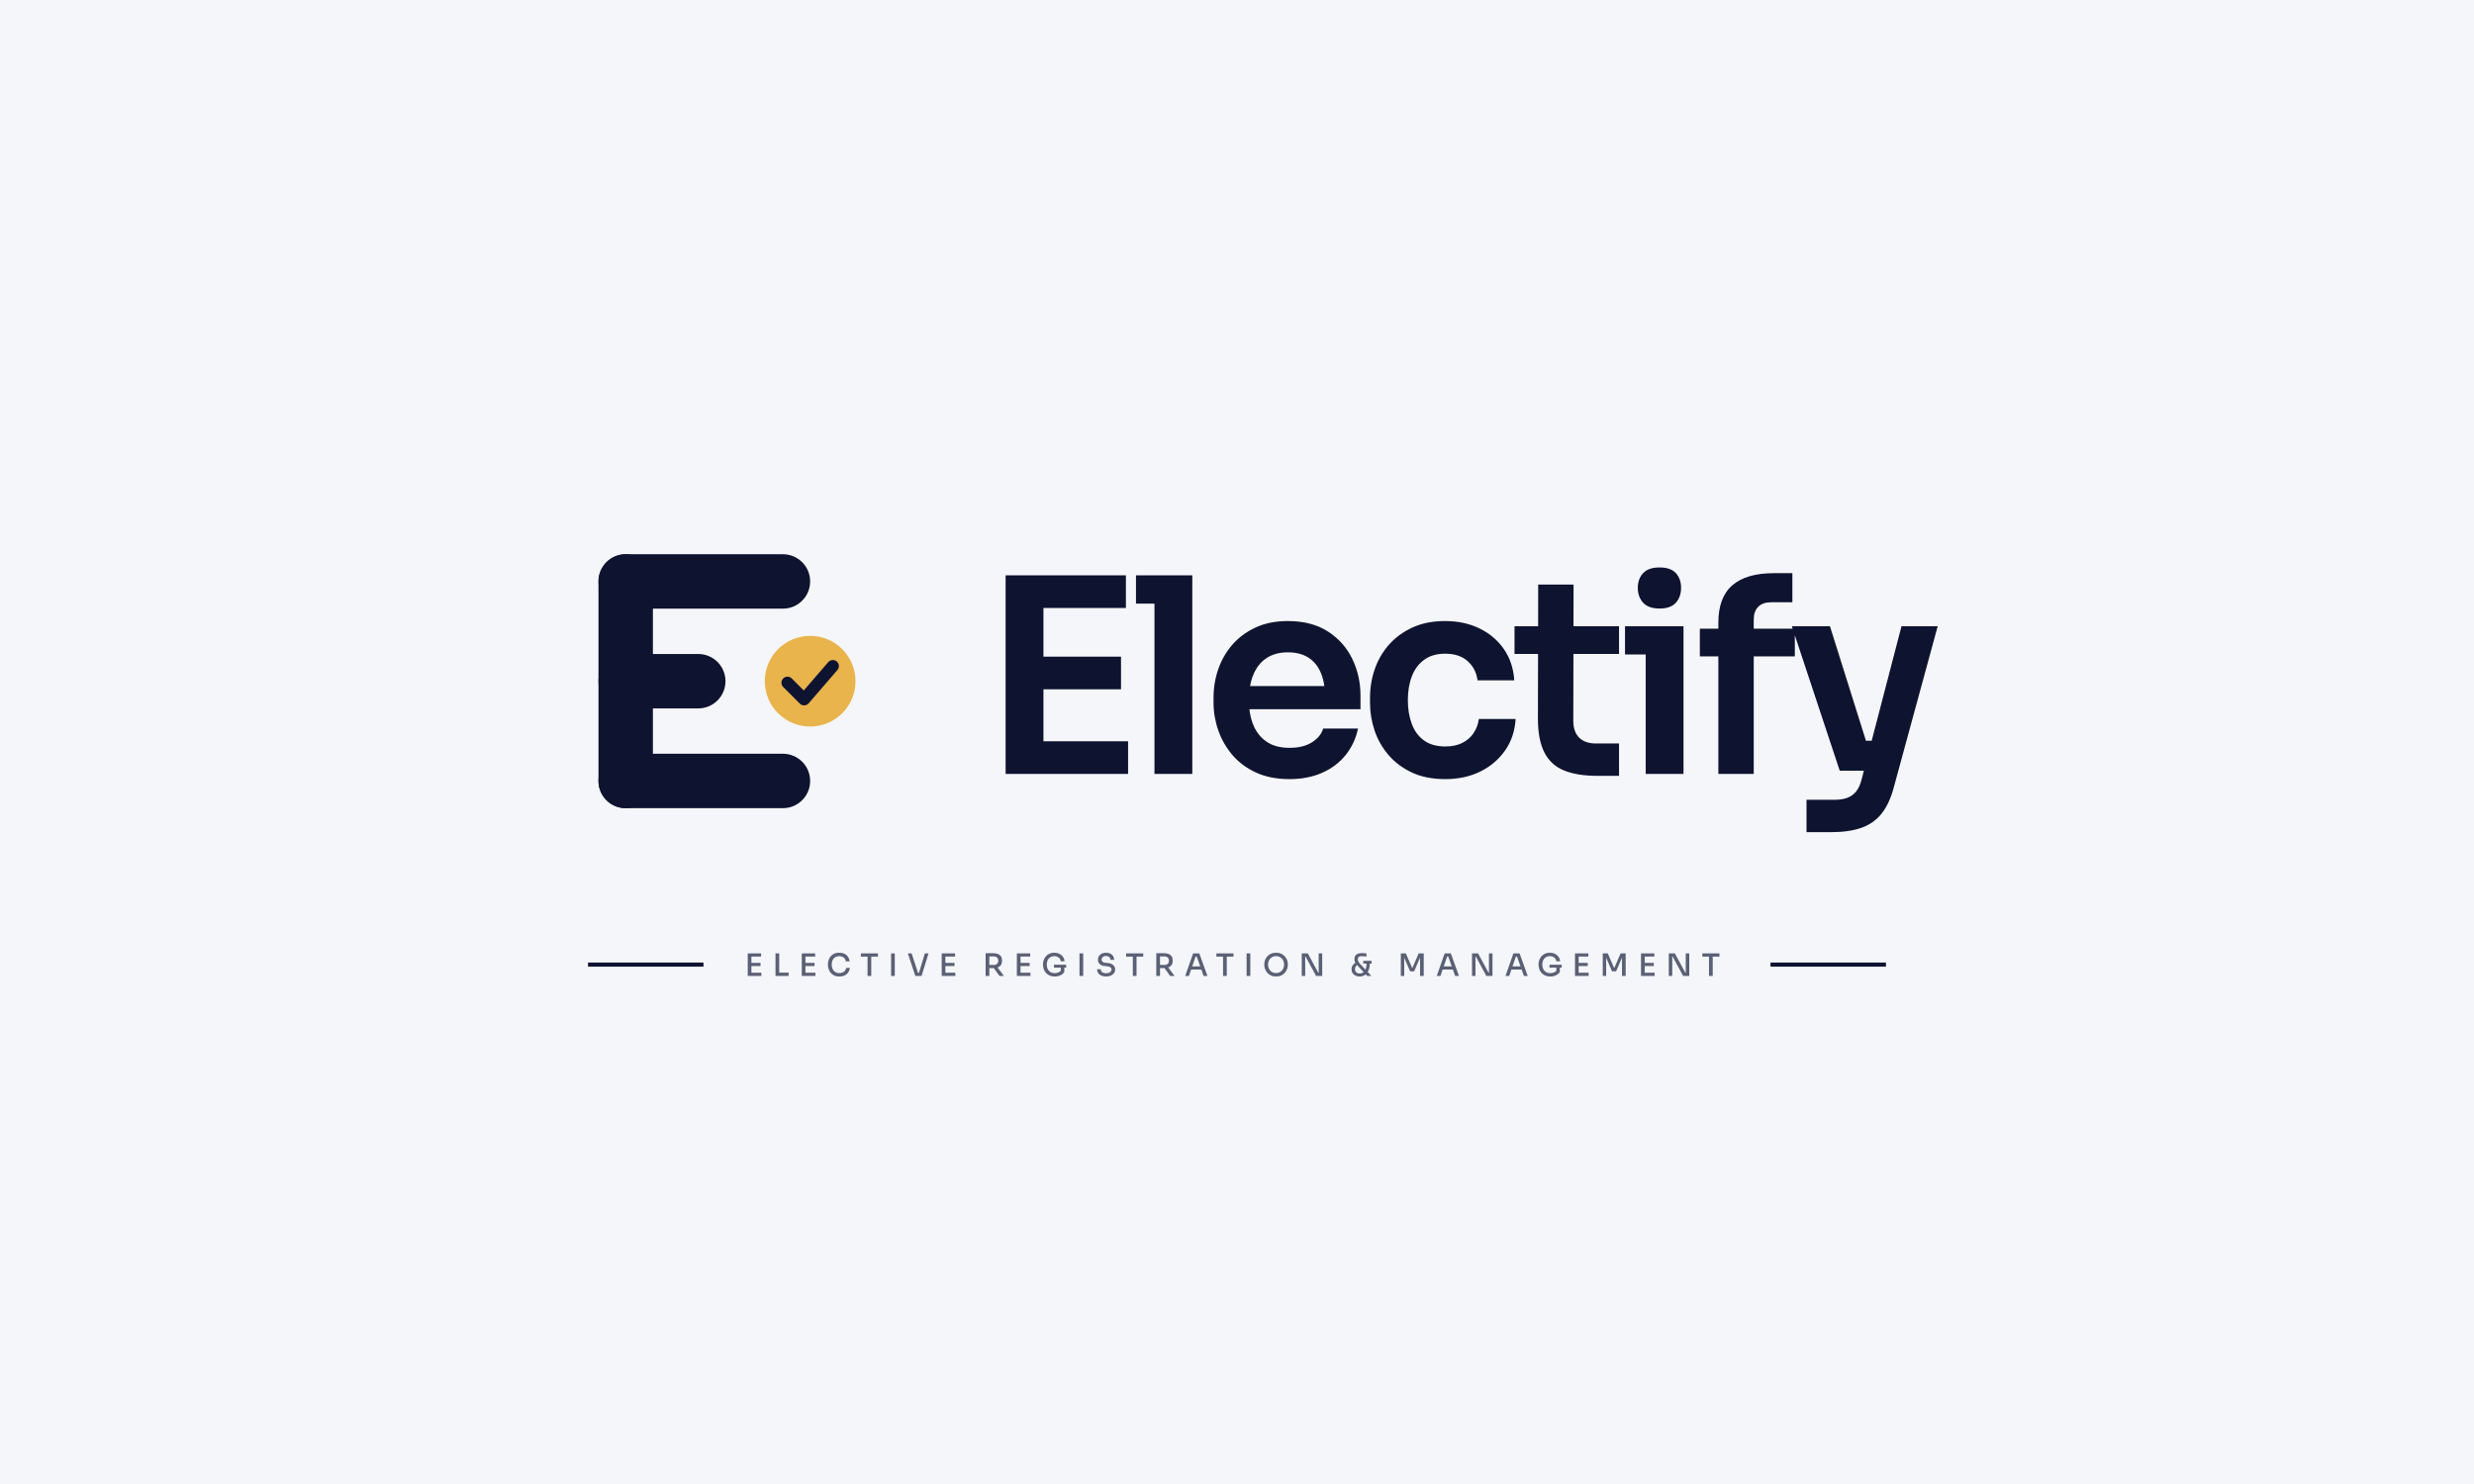
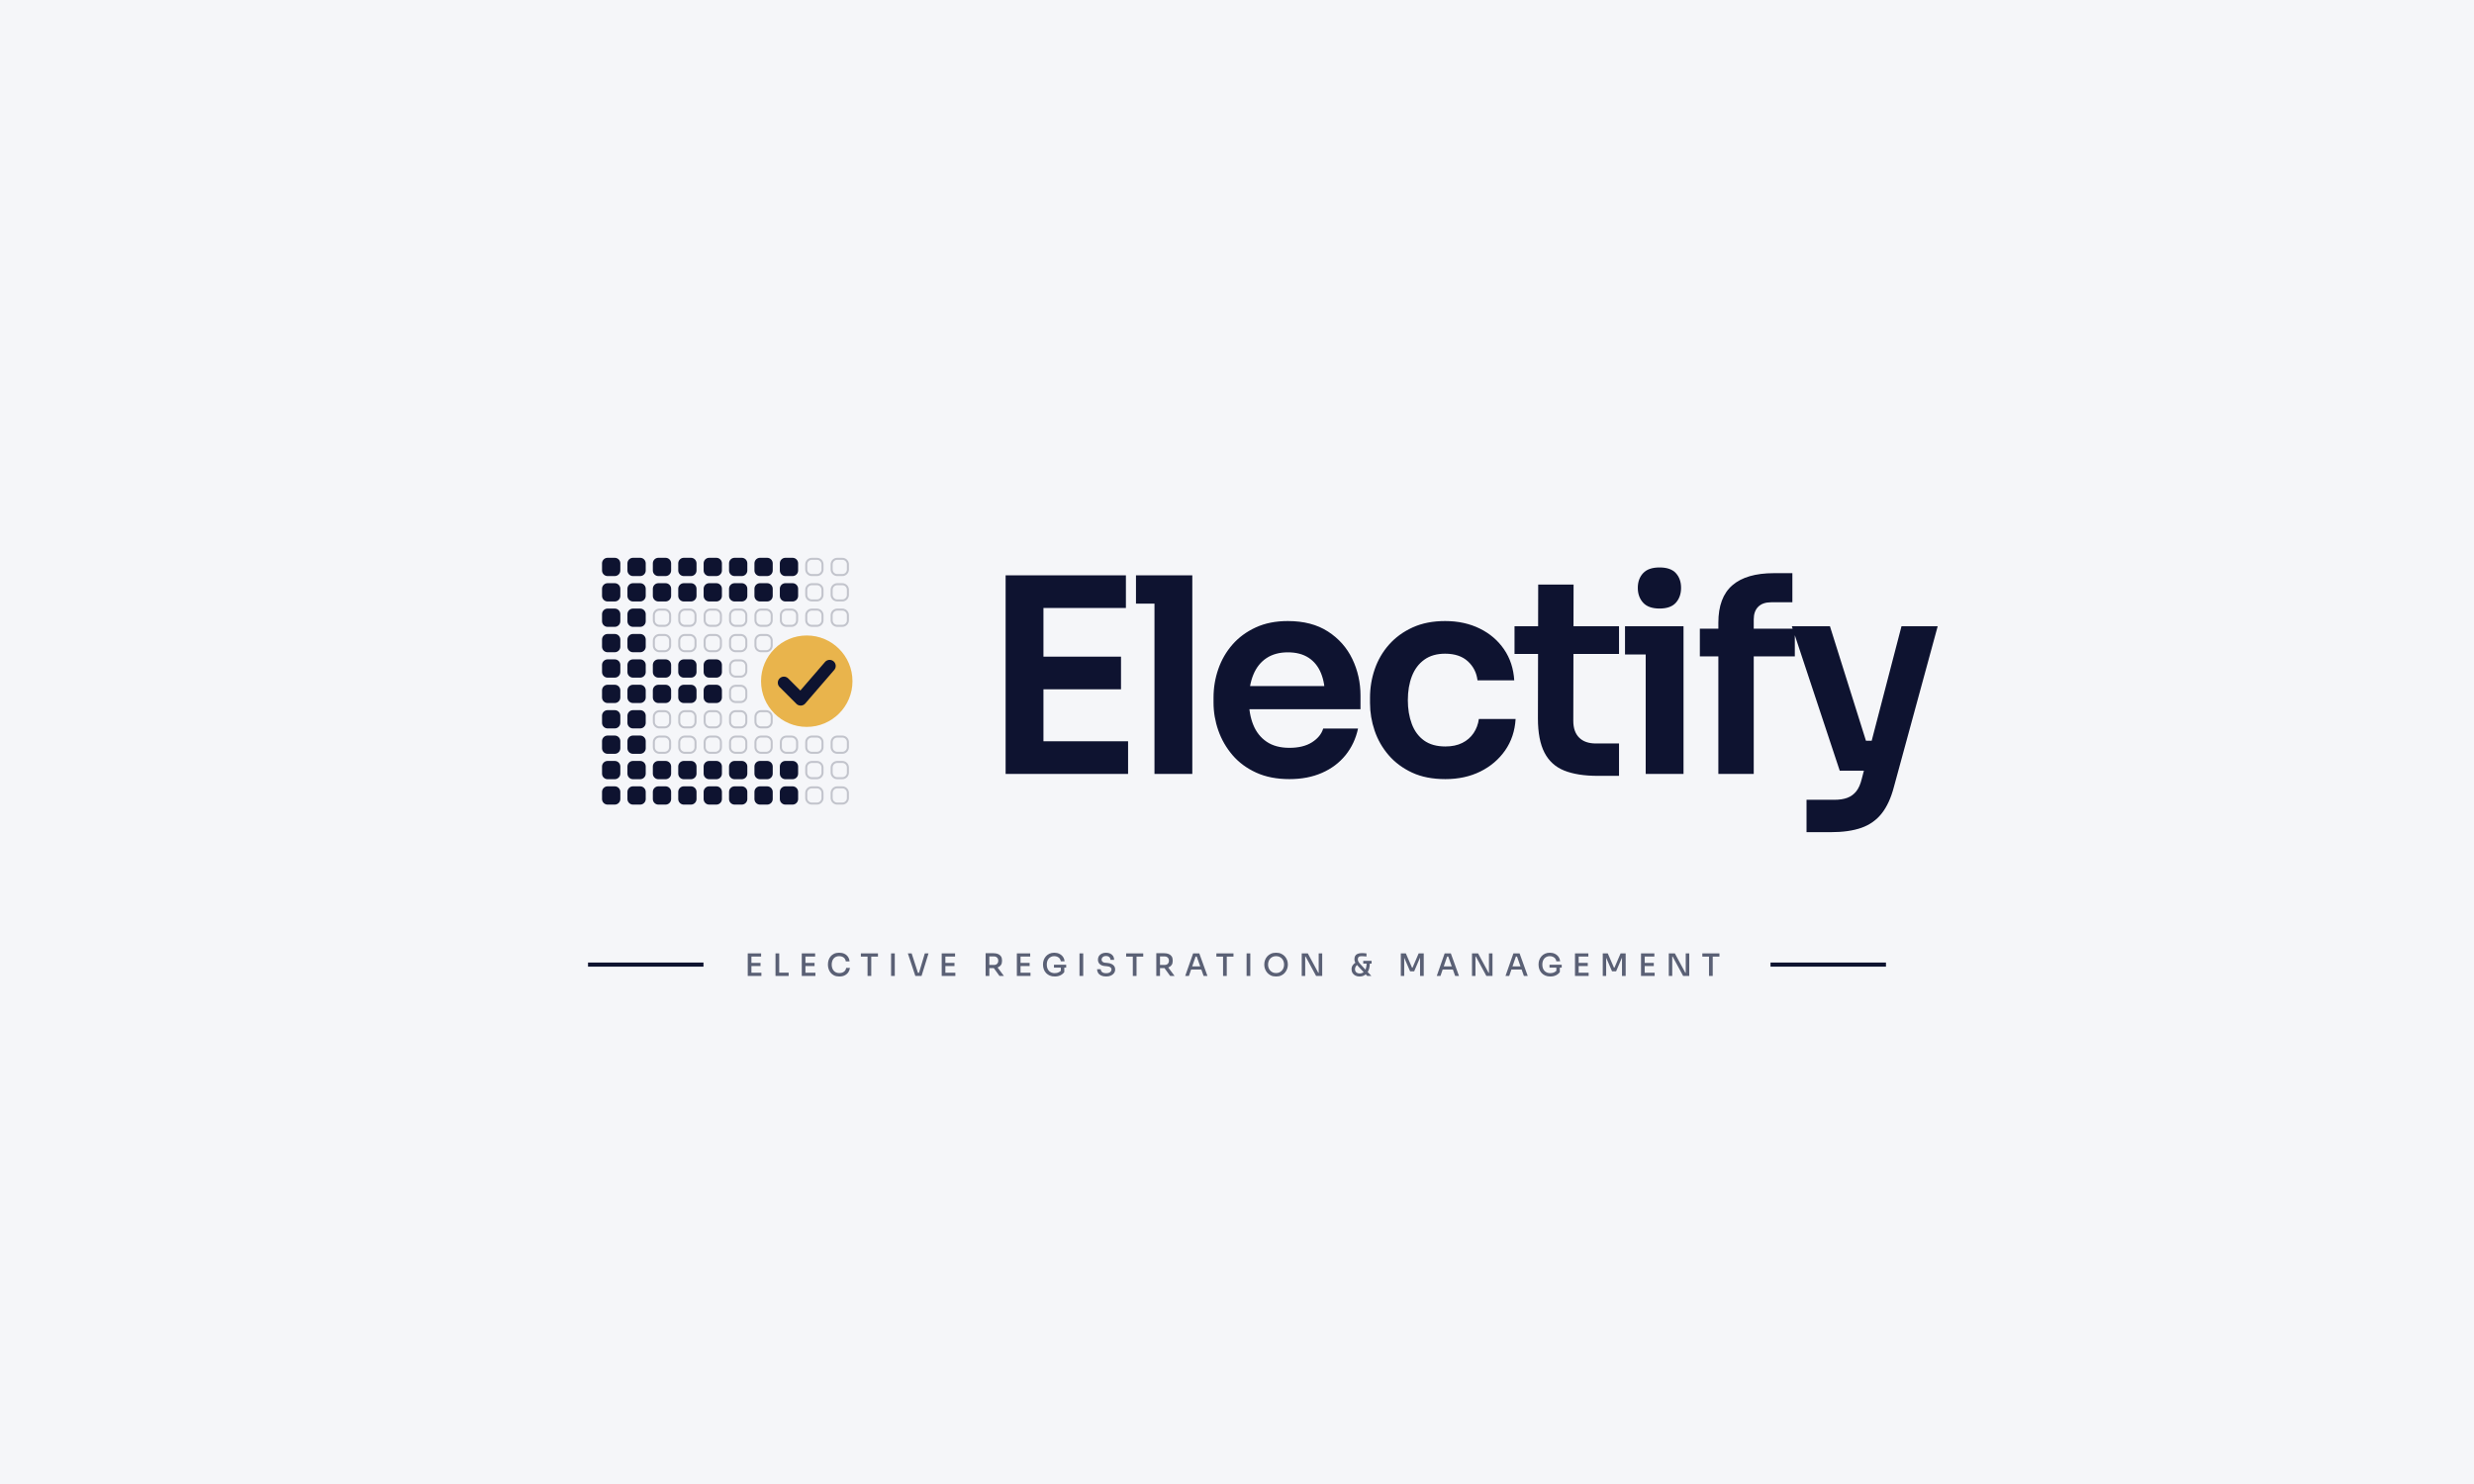
<svg xmlns="http://www.w3.org/2000/svg" viewBox="0 0 1200 720" width="1200" height="720" role="img" aria-label="Electify">
  <rect width="1200" height="720" fill="#F5F6F9" />
  <g transform="translate(263.8906 242.5) scale(1.466667)">
-     <rect x="18" y="18" width="18" height="84" rx="9" fill="#0E1330" />
-     <rect x="18" y="18" width="70" height="18" rx="9" fill="#0E1330" />
-     <rect x="18" y="84" width="70" height="18" rx="9" fill="#0E1330" />
-     <rect x="18" y="51" width="42" height="18" rx="9" fill="#0E1330" />
-     <circle cx="88" cy="60" r="15" fill="#E9B44C" />
-     <path d="M80.5 60.5L86 66L95.5 55" fill="none" stroke="#0E1330" stroke-width="4" stroke-linecap="round" stroke-linejoin="round" />
+     <g data-mark="seats" data-detail="fine" data-ink="#0E1330" data-gold="#E9B44C" data-check="#0E1330">
+       <g transform="translate(18 18) scale(0.84)">
+         <rect x="1.4" y="1.4" width="7.2" height="7.2" rx="2.2" fill="#0E1330" />
+         <rect x="11.4" y="1.4" width="7.2" height="7.2" rx="2.2" fill="#0E1330" />
+         <rect x="21.4" y="1.4" width="7.2" height="7.2" rx="2.2" fill="#0E1330" />
+         <rect x="31.4" y="1.4" width="7.2" height="7.2" rx="2.2" fill="#0E1330" />
+         <rect x="41.4" y="1.4" width="7.2" height="7.2" rx="2.2" fill="#0E1330" />
+         <rect x="51.4" y="1.4" width="7.2" height="7.2" rx="2.2" fill="#0E1330" />
+         <rect x="61.4" y="1.4" width="7.2" height="7.2" rx="2.2" fill="#0E1330" />
+         <rect x="71.4" y="1.4" width="7.2" height="7.2" rx="2.2" fill="#0E1330" />
+         <rect x="81.8" y="1.8" width="6.4" height="6.4" rx="2.2" fill="none" stroke="#0E1330" stroke-opacity="0.22" stroke-width="0.8" />
+         <rect x="91.8" y="1.8" width="6.4" height="6.4" rx="2.2" fill="none" stroke="#0E1330" stroke-opacity="0.22" stroke-width="0.8" />
+         <rect x="1.4" y="11.4" width="7.2" height="7.2" rx="2.2" fill="#0E1330" />
+         <rect x="11.4" y="11.4" width="7.2" height="7.2" rx="2.2" fill="#0E1330" />
+         <rect x="21.4" y="11.4" width="7.2" height="7.2" rx="2.2" fill="#0E1330" />
+         <rect x="31.4" y="11.4" width="7.2" height="7.2" rx="2.2" fill="#0E1330" />
+         <rect x="41.4" y="11.4" width="7.2" height="7.2" rx="2.2" fill="#0E1330" />
+         <rect x="51.4" y="11.4" width="7.2" height="7.2" rx="2.2" fill="#0E1330" />
+         <rect x="61.4" y="11.4" width="7.2" height="7.2" rx="2.2" fill="#0E1330" />
+         <rect x="71.4" y="11.4" width="7.2" height="7.2" rx="2.2" fill="#0E1330" />
+         <rect x="81.8" y="11.8" width="6.4" height="6.4" rx="2.2" fill="none" stroke="#0E1330" stroke-opacity="0.22" stroke-width="0.8" />
+         <rect x="91.8" y="11.8" width="6.4" height="6.4" rx="2.2" fill="none" stroke="#0E1330" stroke-opacity="0.22" stroke-width="0.8" />
+         <rect x="1.4" y="21.4" width="7.2" height="7.2" rx="2.2" fill="#0E1330" />
+         <rect x="11.4" y="21.4" width="7.2" height="7.2" rx="2.2" fill="#0E1330" />
+         <rect x="21.8" y="21.8" width="6.4" height="6.4" rx="2.2" fill="none" stroke="#0E1330" stroke-opacity="0.22" stroke-width="0.8" />
+         <rect x="31.8" y="21.8" width="6.4" height="6.4" rx="2.2" fill="none" stroke="#0E1330" stroke-opacity="0.22" stroke-width="0.8" />
+         <rect x="41.8" y="21.8" width="6.4" height="6.4" rx="2.2" fill="none" stroke="#0E1330" stroke-opacity="0.22" stroke-width="0.8" />
+         <rect x="51.8" y="21.8" width="6.4" height="6.4" rx="2.2" fill="none" stroke="#0E1330" stroke-opacity="0.22" stroke-width="0.8" />
+         <rect x="61.8" y="21.8" width="6.4" height="6.4" rx="2.2" fill="none" stroke="#0E1330" stroke-opacity="0.22" stroke-width="0.8" />
+         <rect x="71.8" y="21.8" width="6.4" height="6.4" rx="2.2" fill="none" stroke="#0E1330" stroke-opacity="0.22" stroke-width="0.8" />
+         <rect x="81.8" y="21.8" width="6.4" height="6.4" rx="2.2" fill="none" stroke="#0E1330" stroke-opacity="0.22" stroke-width="0.8" />
+         <rect x="91.8" y="21.8" width="6.4" height="6.4" rx="2.2" fill="none" stroke="#0E1330" stroke-opacity="0.22" stroke-width="0.8" />
+         <rect x="1.4" y="31.4" width="7.2" height="7.2" rx="2.2" fill="#0E1330" />
+         <rect x="11.4" y="31.4" width="7.2" height="7.2" rx="2.2" fill="#0E1330" />
+         <rect x="21.8" y="31.8" width="6.4" height="6.4" rx="2.2" fill="none" stroke="#0E1330" stroke-opacity="0.22" stroke-width="0.8" />
+         <rect x="31.8" y="31.8" width="6.4" height="6.4" rx="2.2" fill="none" stroke="#0E1330" stroke-opacity="0.22" stroke-width="0.8" />
+         <rect x="41.8" y="31.8" width="6.4" height="6.4" rx="2.2" fill="none" stroke="#0E1330" stroke-opacity="0.22" stroke-width="0.8" />
+         <rect x="51.8" y="31.8" width="6.4" height="6.4" rx="2.2" fill="none" stroke="#0E1330" stroke-opacity="0.22" stroke-width="0.8" />
+         <rect x="61.8" y="31.8" width="6.4" height="6.4" rx="2.2" fill="none" stroke="#0E1330" stroke-opacity="0.22" stroke-width="0.8" />
+         <rect x="1.4" y="41.4" width="7.2" height="7.2" rx="2.2" fill="#0E1330" />
+         <rect x="11.4" y="41.4" width="7.2" height="7.2" rx="2.2" fill="#0E1330" />
+         <rect x="21.4" y="41.4" width="7.2" height="7.2" rx="2.2" fill="#0E1330" />
+         <rect x="31.4" y="41.4" width="7.2" height="7.2" rx="2.2" fill="#0E1330" />
+         <rect x="41.4" y="41.4" width="7.2" height="7.2" rx="2.2" fill="#0E1330" />
+         <rect x="51.8" y="41.8" width="6.4" height="6.4" rx="2.2" fill="none" stroke="#0E1330" stroke-opacity="0.22" stroke-width="0.8" />
+         <rect x="1.4" y="51.4" width="7.2" height="7.2" rx="2.2" fill="#0E1330" />
+         <rect x="11.4" y="51.4" width="7.2" height="7.2" rx="2.2" fill="#0E1330" />
+         <rect x="21.4" y="51.4" width="7.2" height="7.2" rx="2.2" fill="#0E1330" />
+         <rect x="31.4" y="51.4" width="7.2" height="7.2" rx="2.2" fill="#0E1330" />
+         <rect x="41.4" y="51.4" width="7.2" height="7.2" rx="2.2" fill="#0E1330" />
+         <rect x="51.8" y="51.8" width="6.4" height="6.4" rx="2.2" fill="none" stroke="#0E1330" stroke-opacity="0.22" stroke-width="0.8" />
+         <rect x="1.4" y="61.4" width="7.2" height="7.2" rx="2.2" fill="#0E1330" />
+         <rect x="11.4" y="61.4" width="7.2" height="7.2" rx="2.2" fill="#0E1330" />
+         <rect x="21.8" y="61.8" width="6.4" height="6.4" rx="2.2" fill="none" stroke="#0E1330" stroke-opacity="0.22" stroke-width="0.8" />
+         <rect x="31.8" y="61.8" width="6.4" height="6.4" rx="2.2" fill="none" stroke="#0E1330" stroke-opacity="0.22" stroke-width="0.8" />
+         <rect x="41.8" y="61.8" width="6.4" height="6.4" rx="2.2" fill="none" stroke="#0E1330" stroke-opacity="0.22" stroke-width="0.8" />
+         <rect x="51.8" y="61.8" width="6.4" height="6.4" rx="2.2" fill="none" stroke="#0E1330" stroke-opacity="0.22" stroke-width="0.8" />
+         <rect x="61.8" y="61.8" width="6.4" height="6.4" rx="2.2" fill="none" stroke="#0E1330" stroke-opacity="0.22" stroke-width="0.8" />
+         <rect x="1.4" y="71.4" width="7.2" height="7.2" rx="2.2" fill="#0E1330" />
+         <rect x="11.4" y="71.4" width="7.2" height="7.2" rx="2.2" fill="#0E1330" />
+         <rect x="21.8" y="71.8" width="6.4" height="6.4" rx="2.2" fill="none" stroke="#0E1330" stroke-opacity="0.22" stroke-width="0.8" />
+         <rect x="31.8" y="71.8" width="6.4" height="6.4" rx="2.2" fill="none" stroke="#0E1330" stroke-opacity="0.22" stroke-width="0.8" />
+         <rect x="41.8" y="71.8" width="6.4" height="6.4" rx="2.2" fill="none" stroke="#0E1330" stroke-opacity="0.22" stroke-width="0.8" />
+         <rect x="51.8" y="71.8" width="6.4" height="6.4" rx="2.2" fill="none" stroke="#0E1330" stroke-opacity="0.22" stroke-width="0.8" />
+         <rect x="61.8" y="71.8" width="6.4" height="6.4" rx="2.2" fill="none" stroke="#0E1330" stroke-opacity="0.22" stroke-width="0.8" />
+         <rect x="71.8" y="71.8" width="6.4" height="6.4" rx="2.2" fill="none" stroke="#0E1330" stroke-opacity="0.22" stroke-width="0.8" />
+         <rect x="81.8" y="71.8" width="6.4" height="6.4" rx="2.2" fill="none" stroke="#0E1330" stroke-opacity="0.22" stroke-width="0.8" />
+         <rect x="91.8" y="71.8" width="6.4" height="6.4" rx="2.2" fill="none" stroke="#0E1330" stroke-opacity="0.22" stroke-width="0.8" />
+         <rect x="1.4" y="81.4" width="7.2" height="7.2" rx="2.2" fill="#0E1330" />
+         <rect x="11.4" y="81.4" width="7.2" height="7.2" rx="2.2" fill="#0E1330" />
+         <rect x="21.4" y="81.4" width="7.2" height="7.2" rx="2.2" fill="#0E1330" />
+         <rect x="31.4" y="81.4" width="7.2" height="7.2" rx="2.2" fill="#0E1330" />
+         <rect x="41.4" y="81.4" width="7.2" height="7.2" rx="2.2" fill="#0E1330" />
+         <rect x="51.4" y="81.4" width="7.2" height="7.2" rx="2.2" fill="#0E1330" />
+         <rect x="61.4" y="81.4" width="7.2" height="7.2" rx="2.2" fill="#0E1330" />
+         <rect x="71.4" y="81.4" width="7.2" height="7.2" rx="2.2" fill="#0E1330" />
+         <rect x="81.8" y="81.8" width="6.4" height="6.4" rx="2.2" fill="none" stroke="#0E1330" stroke-opacity="0.22" stroke-width="0.8" />
+         <rect x="91.8" y="81.8" width="6.4" height="6.4" rx="2.2" fill="none" stroke="#0E1330" stroke-opacity="0.22" stroke-width="0.8" />
+         <rect x="1.4" y="91.4" width="7.2" height="7.2" rx="2.2" fill="#0E1330" />
+         <rect x="11.4" y="91.4" width="7.2" height="7.2" rx="2.2" fill="#0E1330" />
+         <rect x="21.4" y="91.4" width="7.2" height="7.2" rx="2.2" fill="#0E1330" />
+         <rect x="31.4" y="91.4" width="7.2" height="7.2" rx="2.2" fill="#0E1330" />
+         <rect x="41.4" y="91.4" width="7.2" height="7.2" rx="2.2" fill="#0E1330" />
+         <rect x="51.4" y="91.4" width="7.2" height="7.2" rx="2.2" fill="#0E1330" />
+         <rect x="61.4" y="91.4" width="7.2" height="7.2" rx="2.2" fill="#0E1330" />
+         <rect x="71.4" y="91.4" width="7.2" height="7.2" rx="2.2" fill="#0E1330" />
+         <rect x="81.8" y="91.8" width="6.4" height="6.4" rx="2.2" fill="none" stroke="#0E1330" stroke-opacity="0.22" stroke-width="0.8" />
+         <rect x="91.8" y="91.8" width="6.4" height="6.4" rx="2.2" fill="none" stroke="#0E1330" stroke-opacity="0.22" stroke-width="0.8" />
+         <circle cx="82" cy="50" r="18" fill="#E9B44C" />
+         <path d="M73 50.6L79.6 57.2L91 44" fill="none" stroke="#0E1330" stroke-width="4.8" stroke-linecap="round" stroke-linejoin="round" />
+       </g>
+     </g>
    <path d="M152.645 90.682V24.982H165.155V90.682ZM163.355 90.682V79.882H193.145V90.682ZM163.355 62.692V51.892H190.805V62.692ZM163.355 35.782V24.982H192.425V35.782ZM201.875 90.682V24.982H214.385V90.682ZM195.755 34.342V24.982H214.385V34.342ZM246.515 92.392Q240.215 92.392 235.49 90.232Q230.765 88.072 227.66 84.427Q224.555 80.782 222.98 76.282Q221.405 71.782 221.405 67.102V65.392Q221.405 60.532 222.98 55.987Q224.555 51.442 227.66 47.887Q230.765 44.332 235.355 42.217Q239.945 40.102 245.975 40.102Q253.895 40.102 259.25 43.567Q264.605 47.032 267.305 52.657Q270.005 58.282 270.005 64.762V69.262H226.715V61.612H262.175L258.305 65.392Q258.305 60.712 256.955 57.382Q255.605 54.052 252.86 52.252Q250.115 50.452 245.975 50.452Q241.835 50.452 238.955 52.342Q236.075 54.232 234.59 57.787Q233.105 61.342 233.105 66.292Q233.105 70.882 234.545 74.437Q235.985 77.992 238.955 80.017Q241.925 82.042 246.515 82.042Q251.105 82.042 253.985 80.197Q256.865 78.352 257.675 75.652H269.195Q268.115 80.692 265.055 84.472Q261.995 88.252 257.27 90.322Q252.545 92.392 246.515 92.392ZM298.085 92.392Q291.695 92.392 287.06 90.232Q282.425 88.072 279.32 84.472Q276.215 80.872 274.685 76.372Q273.155 71.872 273.155 67.192V65.482Q273.155 60.532 274.73 55.987Q276.305 51.442 279.455 47.887Q282.605 44.332 287.24 42.217Q291.875 40.102 297.995 40.102Q304.385 40.102 309.425 42.577Q314.465 45.052 317.48 49.462Q320.495 53.872 320.855 59.722H308.705Q308.255 55.942 305.51 53.422Q302.765 50.902 297.995 50.902Q293.855 50.902 291.11 52.882Q288.365 54.862 287.015 58.327Q285.665 61.792 285.665 66.292Q285.665 70.612 286.97 74.122Q288.275 77.632 291.02 79.612Q293.765 81.592 298.085 81.592Q301.325 81.592 303.665 80.422Q306.005 79.252 307.4 77.182Q308.795 75.112 309.155 72.502H321.305Q320.945 78.442 317.84 82.897Q314.735 87.352 309.65 89.872Q304.565 92.392 298.085 92.392ZM348.485 91.312Q341.735 91.312 337.37 89.557Q333.005 87.802 330.845 83.617Q328.685 79.432 328.685 72.322L328.775 28.042H340.475L340.385 73.132Q340.385 76.732 342.32 78.667Q344.255 80.602 347.855 80.602H355.505V91.312ZM320.945 50.992V41.812H355.505V50.992ZM364.325 90.682V41.812H376.835V90.682ZM357.485 51.172V41.812H376.835V51.172ZM368.915 35.962Q365.225 35.962 363.47 34.027Q361.715 32.092 361.715 29.122Q361.715 26.152 363.47 24.262Q365.225 22.372 368.915 22.372Q372.605 22.372 374.315 24.262Q376.025 26.152 376.025 29.122Q376.025 32.092 374.315 34.027Q372.605 35.962 368.915 35.962ZM388.355 90.682V40.642Q388.355 32.272 392.99 28.267Q397.625 24.262 406.715 24.262H412.835V33.892H405.815Q403.025 33.892 401.54 35.377Q400.055 36.862 400.055 39.562V90.682ZM382.235 51.802V42.622H413.645V51.802ZM417.515 109.942V99.232H426.695Q429.305 99.232 431.06 98.557Q432.815 97.882 433.985 96.397Q435.155 94.912 435.785 92.302L448.925 41.812H460.895L446.405 95.002Q444.965 100.492 442.355 103.777Q439.745 107.062 435.65 108.502Q431.555 109.942 425.525 109.942ZM432.725 89.602V79.702H443.165V89.602ZM428.495 89.602 412.655 41.812H425.255L440.285 89.602Z" fill="#0E1330" />
  </g>
  <rect x="285.219" y="467" width="56" height="2" fill="#0E1330" />
  <rect x="858.781" y="467" width="56" height="2" fill="#0E1330" />
  <path d="M362.689 473.5V462.55H364.474V473.5ZM364.174 473.5V471.94H369.304V473.5ZM364.174 468.715V467.155H368.884V468.715ZM364.174 464.11V462.55H369.169V464.11ZM376.159 473.5V462.55H377.959V473.5ZM377.659 473.5V471.895H382.534V473.5ZM388.894 473.5V462.55H390.679V473.5ZM390.379 473.5V471.94H395.509V473.5ZM390.379 468.715V467.155H395.089V468.715ZM390.379 464.11V462.55H395.374V464.11ZM407.119 473.77Q405.619 473.77 404.561 473.252Q403.504 472.735 402.851 471.888Q402.199 471.04 401.891 470.058Q401.584 469.075 401.584 468.16V467.83Q401.584 466.825 401.899 465.835Q402.214 464.845 402.866 464.035Q403.519 463.225 404.561 462.73Q405.604 462.235 407.029 462.235Q408.514 462.235 409.594 462.76Q410.674 463.285 411.311 464.223Q411.949 465.16 412.069 466.435H410.254Q410.134 465.595 409.691 465.033Q409.249 464.47 408.566 464.185Q407.884 463.9 407.029 463.9Q406.144 463.9 405.461 464.215Q404.779 464.53 404.329 465.085Q403.879 465.64 403.646 466.382Q403.414 467.125 403.414 468.01Q403.414 468.85 403.646 469.592Q403.879 470.335 404.344 470.905Q404.809 471.475 405.506 471.79Q406.204 472.105 407.119 472.105Q408.439 472.105 409.339 471.452Q410.239 470.8 410.434 469.585H412.264Q412.114 470.74 411.484 471.692Q410.854 472.645 409.759 473.207Q408.664 473.77 407.119 473.77ZM420.799 473.5V463.84H422.599V473.5ZM417.559 464.14V462.55H425.854V464.14ZM432.214 473.5V462.55H434.014V473.5ZM443.974 473.5 440.344 462.55H442.189L445.339 472.285L444.679 471.955H446.389L445.669 472.285L448.579 462.55H450.379L446.989 473.5ZM456.769 473.5V462.55H458.554V473.5ZM458.254 473.5V471.94H463.384V473.5ZM458.254 468.715V467.155H462.964V468.715ZM458.254 464.11V462.55H463.249V464.11ZM478.069 473.5V462.475H479.869V473.5ZM484.789 473.5 481.309 468.685H483.349L486.934 473.5ZM479.284 469.69V468.175H482.134Q482.779 468.175 483.244 467.913Q483.709 467.65 483.956 467.185Q484.204 466.72 484.204 466.105Q484.204 465.505 483.956 465.04Q483.709 464.575 483.244 464.305Q482.779 464.035 482.134 464.035H479.284V462.475H481.894Q483.154 462.475 484.084 462.858Q485.014 463.24 485.524 464.005Q486.034 464.77 486.034 465.97V466.21Q486.034 467.41 485.516 468.175Q484.999 468.94 484.076 469.315Q483.154 469.69 481.894 469.69ZM493.219 473.5V462.55H495.004V473.5ZM494.704 473.5V471.94H499.834V473.5ZM494.704 468.715V467.155H499.414V468.715ZM494.704 464.11V462.55H499.699V464.11ZM511.594 473.77Q510.244 473.77 509.194 473.327Q508.144 472.885 507.409 472.105Q506.674 471.325 506.291 470.29Q505.909 469.255 505.909 468.1V467.77Q505.909 466.735 506.269 465.745Q506.629 464.755 507.326 463.96Q508.024 463.165 509.036 462.7Q510.049 462.235 511.354 462.235Q512.749 462.235 513.844 462.768Q514.939 463.3 515.599 464.238Q516.259 465.175 516.364 466.405H514.534Q514.444 465.595 513.986 465.04Q513.529 464.485 512.846 464.192Q512.164 463.9 511.354 463.9Q510.544 463.9 509.876 464.192Q509.209 464.485 508.729 465.018Q508.249 465.55 507.994 466.293Q507.739 467.035 507.739 467.95Q507.739 468.97 508.016 469.75Q508.294 470.53 508.804 471.062Q509.314 471.595 510.026 471.873Q510.739 472.15 511.594 472.15Q512.779 472.15 513.671 471.663Q514.564 471.175 515.014 470.395L514.549 472.15V469.105H516.229V471.625Q515.494 472.645 514.316 473.207Q513.139 473.77 511.594 473.77ZM511.219 469.465V468.055H517.144V469.465ZM523.609 473.5V462.55H525.409V473.5ZM536.524 473.77Q535.114 473.77 534.131 473.312Q533.149 472.855 532.639 472.053Q532.129 471.25 532.129 470.23H533.899Q533.899 470.695 534.154 471.145Q534.409 471.595 534.979 471.888Q535.549 472.18 536.524 472.18Q537.409 472.18 537.986 471.925Q538.564 471.67 538.841 471.25Q539.119 470.83 539.119 470.32Q539.119 469.69 538.579 469.293Q538.039 468.895 536.959 468.805L535.864 468.7Q534.349 468.58 533.449 467.762Q532.549 466.945 532.549 465.61Q532.549 464.59 533.036 463.84Q533.524 463.09 534.409 462.663Q535.294 462.235 536.464 462.235Q537.664 462.235 538.549 462.663Q539.434 463.09 539.921 463.862Q540.409 464.635 540.409 465.7H538.639Q538.639 465.22 538.406 464.793Q538.174 464.365 537.694 464.095Q537.214 463.825 536.464 463.825Q535.744 463.825 535.271 464.08Q534.799 464.335 534.559 464.74Q534.319 465.145 534.319 465.61Q534.319 466.165 534.739 466.592Q535.159 467.02 536.029 467.095L537.109 467.185Q538.264 467.275 539.111 467.673Q539.959 468.07 540.431 468.73Q540.904 469.39 540.904 470.32Q540.904 471.34 540.356 472.12Q539.809 472.9 538.826 473.335Q537.844 473.77 536.524 473.77ZM549.469 473.5V463.84H551.269V473.5ZM546.229 464.14V462.55H554.524V464.14ZM560.854 473.5V462.475H562.654V473.5ZM567.574 473.5 564.094 468.685H566.134L569.719 473.5ZM562.069 469.69V468.175H564.919Q565.564 468.175 566.029 467.913Q566.494 467.65 566.741 467.185Q566.989 466.72 566.989 466.105Q566.989 465.505 566.741 465.04Q566.494 464.575 566.029 464.305Q565.564 464.035 564.919 464.035H562.069V462.475H564.679Q565.939 462.475 566.869 462.858Q567.799 463.24 568.309 464.005Q568.819 464.77 568.819 465.97V466.21Q568.819 467.41 568.301 468.175Q567.784 468.94 566.861 469.315Q565.939 469.69 564.679 469.69ZM574.879 473.5 578.719 462.55H581.704L585.664 473.5H583.804L580.339 463.75L581.074 464.095H579.259L580.039 463.75L576.679 473.5ZM577.369 470.41 577.939 468.85H582.529L583.114 470.41ZM593.239 473.5V463.84H595.039V473.5ZM589.999 464.14V462.55H598.294V464.14ZM604.654 473.5V462.55H606.454V473.5ZM618.949 473.77Q617.464 473.77 616.391 473.252Q615.319 472.735 614.614 471.88Q613.909 471.025 613.571 470.043Q613.234 469.06 613.234 468.16V467.83Q613.234 466.84 613.586 465.85Q613.939 464.86 614.651 464.043Q615.364 463.225 616.436 462.73Q617.509 462.235 618.949 462.235Q620.389 462.235 621.454 462.73Q622.519 463.225 623.239 464.043Q623.959 464.86 624.311 465.85Q624.664 466.84 624.664 467.83V468.16Q624.664 469.06 624.319 470.043Q623.974 471.025 623.276 471.88Q622.579 472.735 621.499 473.252Q620.419 473.77 618.949 473.77ZM618.949 472.105Q619.849 472.105 620.569 471.775Q621.289 471.445 621.799 470.875Q622.309 470.305 622.571 469.57Q622.834 468.835 622.834 468.01Q622.834 467.14 622.564 466.397Q622.294 465.655 621.791 465.092Q621.289 464.53 620.569 464.215Q619.849 463.9 618.949 463.9Q618.049 463.9 617.329 464.215Q616.609 464.53 616.099 465.092Q615.589 465.655 615.326 466.397Q615.064 467.14 615.064 468.01Q615.064 468.835 615.326 469.57Q615.589 470.305 616.099 470.875Q616.609 471.445 617.329 471.775Q618.049 472.105 618.949 472.105ZM631.399 473.5V462.55H634.339L639.424 471.955H639.919L639.619 472.225V462.55H641.329V473.5H638.359L633.274 464.095H632.779L633.079 463.825V473.5ZM663.154 473.5 658.759 468.79Q658.069 468.04 657.679 467.493Q657.289 466.945 657.124 466.45Q656.959 465.955 656.959 465.37Q656.959 464.41 657.334 463.758Q657.709 463.105 658.526 462.76Q659.344 462.415 660.634 462.415Q661.144 462.415 661.744 462.467Q662.344 462.52 662.809 462.58V464.08Q662.509 464.05 662.044 464.005Q661.579 463.96 661.129 463.938Q660.679 463.915 660.394 463.915Q659.389 463.915 658.999 464.305Q658.609 464.695 658.609 465.43Q658.609 466.045 658.901 466.57Q659.194 467.095 659.824 467.77L665.179 473.5ZM659.479 473.785Q658.309 473.785 657.424 473.335Q656.539 472.885 656.051 472.112Q655.564 471.34 655.564 470.395V470.185Q655.564 469.09 656.171 468.25Q656.779 467.41 657.709 466.93L658.534 468.025Q657.964 468.325 657.596 468.918Q657.229 469.51 657.229 470.245Q657.229 470.89 657.521 471.355Q657.814 471.82 658.339 472.06Q658.864 472.3 659.524 472.3Q660.514 472.3 661.271 471.752Q662.029 471.205 662.449 470.095Q662.869 468.985 662.869 467.29H664.429Q664.429 468.82 664.084 470.02Q663.739 471.22 663.086 472.06Q662.434 472.9 661.519 473.342Q660.604 473.785 659.479 473.785ZM661.234 467.53V466.18H665.284V467.53ZM679.459 473.5V462.55H681.889L684.889 469.465H685.144L688.114 462.55H690.574V473.5H688.789V464.155L688.969 464.185L685.939 471.25H683.959L680.899 464.185L681.109 464.155V473.5ZM696.889 473.5 700.729 462.55H703.714L707.674 473.5H705.814L702.349 463.75L703.084 464.095H701.269L702.049 463.75L698.689 473.5ZM699.379 470.41 699.949 468.85H704.539L705.124 470.41ZM713.989 473.5V462.55H716.929L722.014 471.955H722.509L722.209 472.225V462.55H723.919V473.5H720.949L715.864 464.095H715.369L715.669 463.825V473.5ZM730.234 473.5 734.074 462.55H737.059L741.019 473.5H739.159L735.694 463.75L736.429 464.095H734.614L735.394 463.75L732.034 473.5ZM732.724 470.41 733.294 468.85H737.884L738.469 470.41ZM751.954 473.77Q750.604 473.77 749.554 473.327Q748.504 472.885 747.769 472.105Q747.034 471.325 746.651 470.29Q746.269 469.255 746.269 468.1V467.77Q746.269 466.735 746.629 465.745Q746.989 464.755 747.686 463.96Q748.384 463.165 749.396 462.7Q750.409 462.235 751.714 462.235Q753.109 462.235 754.204 462.768Q755.299 463.3 755.959 464.238Q756.619 465.175 756.724 466.405H754.894Q754.804 465.595 754.346 465.04Q753.889 464.485 753.206 464.192Q752.524 463.9 751.714 463.9Q750.904 463.9 750.236 464.192Q749.569 464.485 749.089 465.018Q748.609 465.55 748.354 466.293Q748.099 467.035 748.099 467.95Q748.099 468.97 748.376 469.75Q748.654 470.53 749.164 471.062Q749.674 471.595 750.386 471.873Q751.099 472.15 751.954 472.15Q753.139 472.15 754.031 471.663Q754.924 471.175 755.374 470.395L754.909 472.15V469.105H756.589V471.625Q755.854 472.645 754.676 473.207Q753.499 473.77 751.954 473.77ZM751.579 469.465V468.055H757.504V469.465ZM763.939 473.5V462.55H765.724V473.5ZM765.424 473.5V471.94H770.554V473.5ZM765.424 468.715V467.155H770.134V468.715ZM765.424 464.11V462.55H770.419V464.11ZM777.409 473.5V462.55H779.839L782.839 469.465H783.094L786.064 462.55H788.524V473.5H786.739V464.155L786.919 464.185L783.889 471.25H781.909L778.849 464.185L779.059 464.155V473.5ZM795.964 473.5V462.55H797.749V473.5ZM797.449 473.5V471.94H802.579V473.5ZM797.449 468.715V467.155H802.159V468.715ZM797.449 464.11V462.55H802.444V464.11ZM809.434 473.5V462.55H812.374L817.459 471.955H817.954L817.654 472.225V462.55H819.364V473.5H816.394L811.309 464.095H810.814L811.114 463.825V473.5ZM828.949 473.5V463.84H830.749V473.5ZM825.709 464.14V462.55H834.004V464.14Z" fill="#5A6075" />
</svg>
